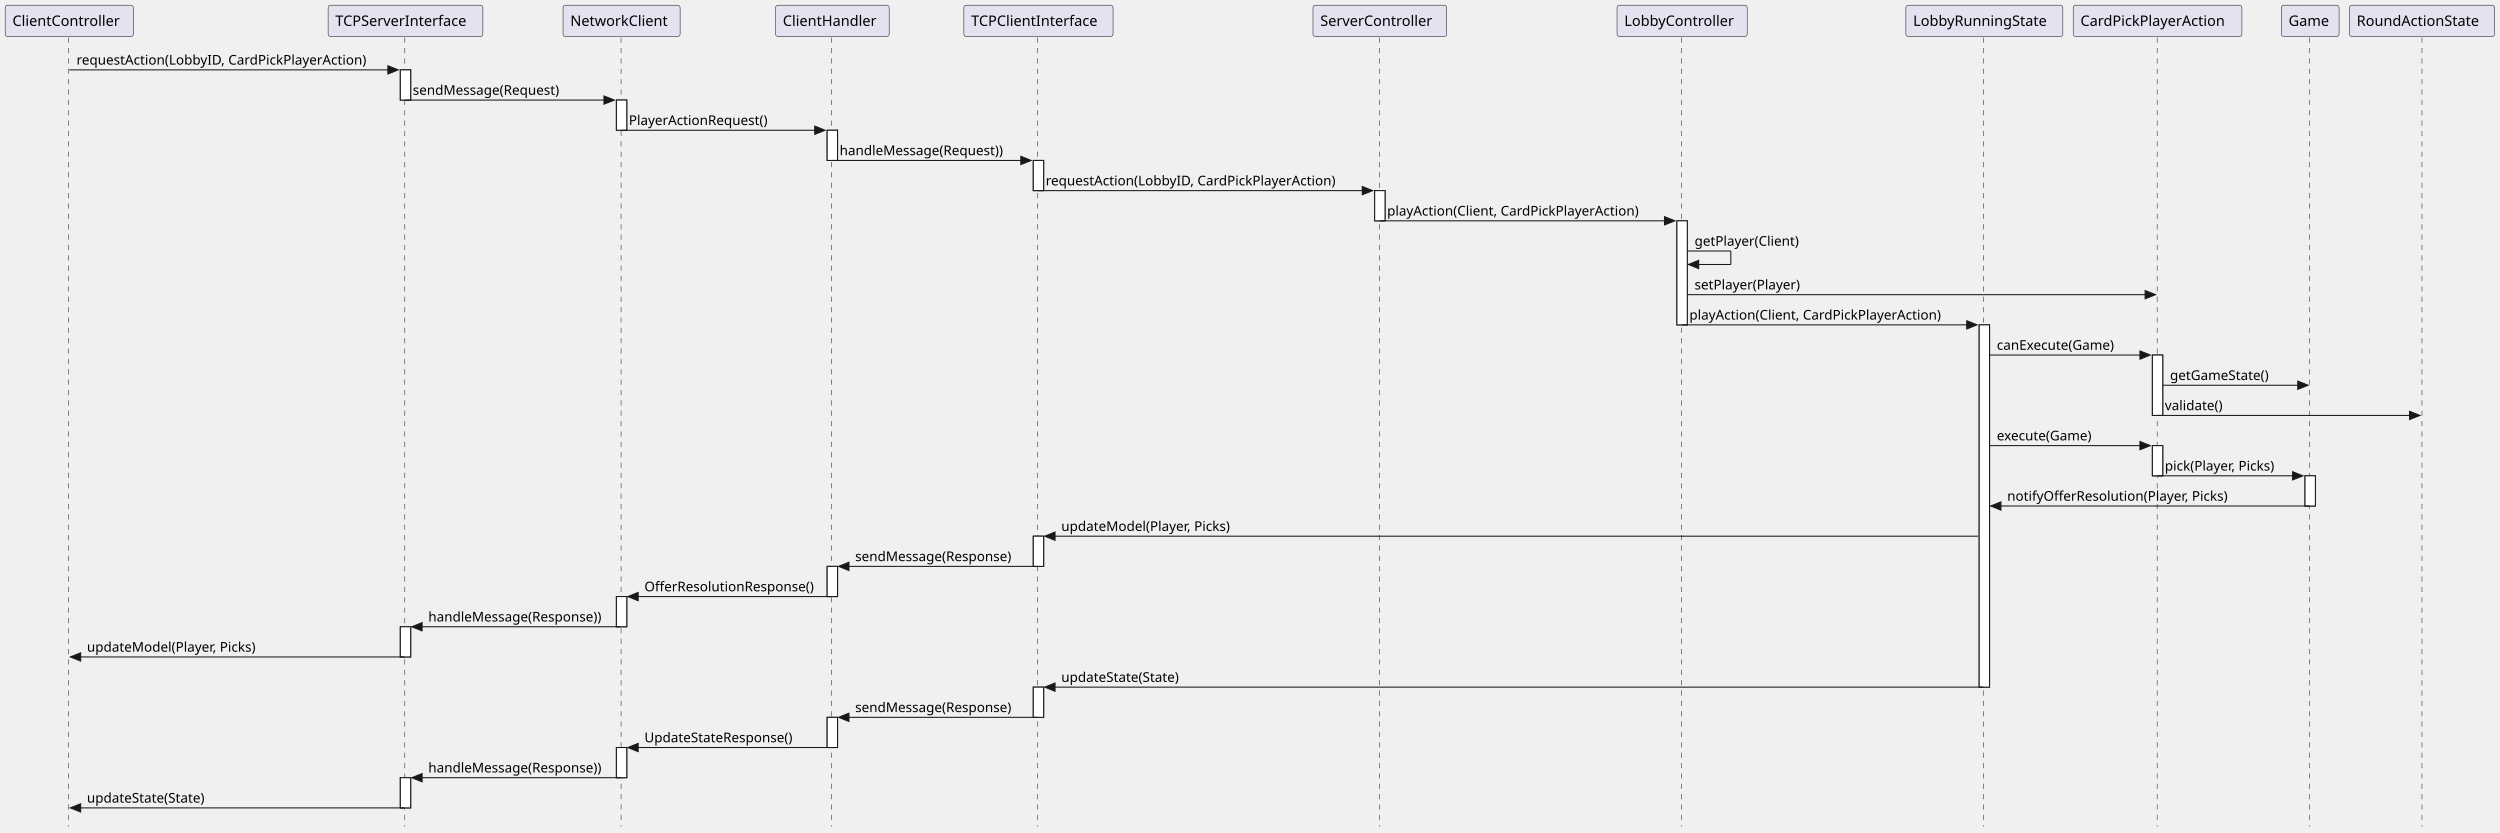
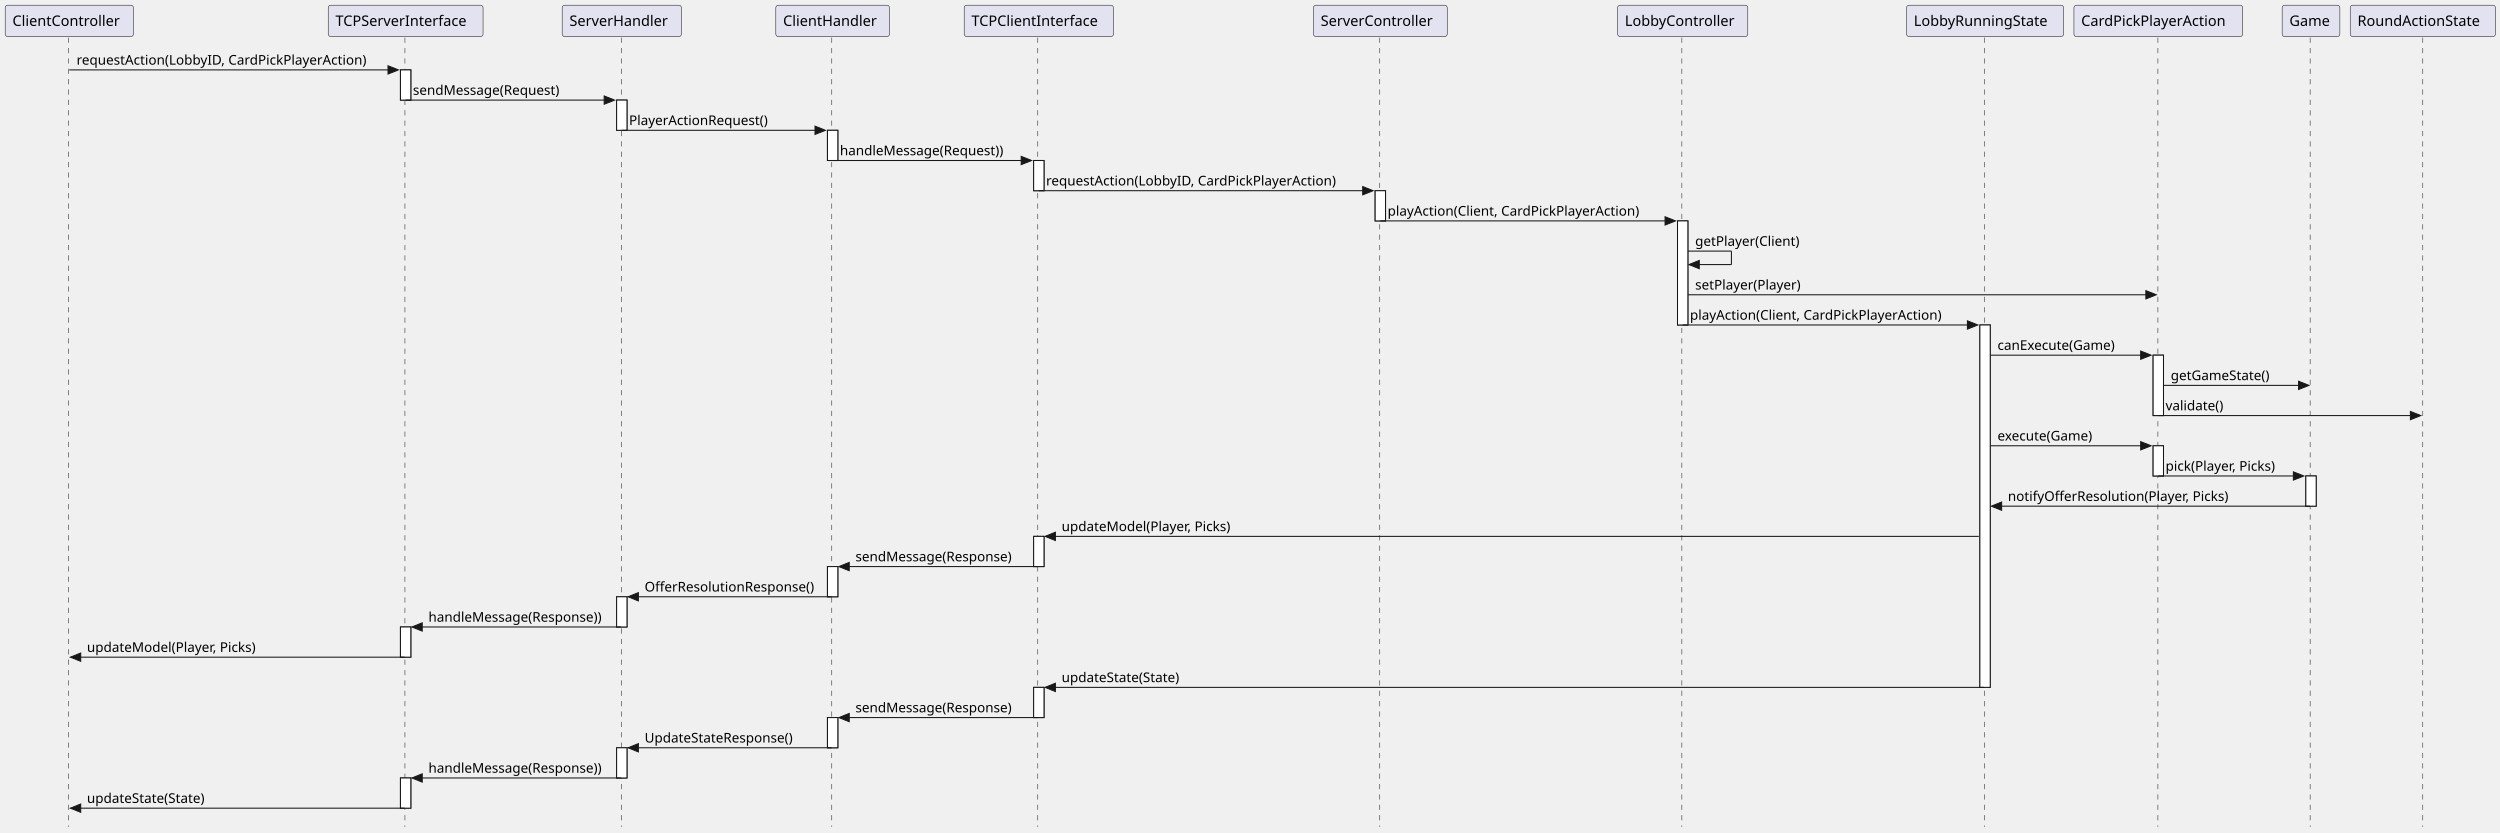
- <svg xmlns="http://www.w3.org/2000/svg" contentStyleType="text/css" data-diagram-type="SEQUENCE" height="643.2px" preserveAspectRatio="none" style="width:1930px;height:643px;background:#FFFFFF;" version="1.1" viewBox="0 0 1930 643" width="1930.4px" zoomAndPan="magnify">
+ <svg xmlns="http://www.w3.org/2000/svg" contentStyleType="text/css" data-diagram-type="SEQUENCE" height="482.4px" preserveAspectRatio="none" style="width:1447px;height:482px;background:#FFFFFF;" version="1.1" viewBox="0 0 1447 482" width="1447.8px" zoomAndPan="magnify">
  <defs />
  <g>
    <g>
-       <rect fill="#FFFFFF" height="23.306" style="stroke:#181818;stroke-width:0.8;" width="8" x="309.044" y="53.944" />
-     </g>
-     <g>
-       <rect fill="#FFFFFF" height="23.306" style="stroke:#181818;stroke-width:0.8;" width="8" x="309.044" y="483.856" />
-     </g>
-     <g>
-       <rect fill="#FFFFFF" height="23.306" style="stroke:#181818;stroke-width:0.8;" width="8" x="309.044" y="600.388" />
-     </g>
-     <g>
-       <rect fill="#FFFFFF" height="23.306" style="stroke:#181818;stroke-width:0.8;" width="8" x="475.859" y="77.25" />
-     </g>
-     <g>
-       <rect fill="#FFFFFF" height="23.306" style="stroke:#181818;stroke-width:0.8;" width="8" x="475.859" y="460.55" />
-     </g>
-     <g>
-       <rect fill="#FFFFFF" height="23.306" style="stroke:#181818;stroke-width:0.8;" width="8" x="475.859" y="577.081" />
-     </g>
-     <g>
-       <rect fill="#FFFFFF" height="23.306" style="stroke:#181818;stroke-width:0.8;" width="8" x="638.58" y="100.556" />
-     </g>
-     <g>
-       <rect fill="#FFFFFF" height="23.306" style="stroke:#181818;stroke-width:0.8;" width="8" x="638.58" y="437.244" />
-     </g>
-     <g>
-       <rect fill="#FFFFFF" height="23.306" style="stroke:#181818;stroke-width:0.8;" width="8" x="638.58" y="553.775" />
-     </g>
-     <g>
-       <rect fill="#FFFFFF" height="23.306" style="stroke:#181818;stroke-width:0.8;" width="8" x="797.691" y="123.862" />
-     </g>
-     <g>
-       <rect fill="#FFFFFF" height="23.306" style="stroke:#181818;stroke-width:0.8;" width="8" x="797.691" y="413.938" />
-     </g>
-     <g>
-       <rect fill="#FFFFFF" height="23.306" style="stroke:#181818;stroke-width:0.8;" width="8" x="797.691" y="530.469" />
-     </g>
-     <g>
-       <rect fill="#FFFFFF" height="23.306" style="stroke:#181818;stroke-width:0.8;" width="8" x="1061.254" y="147.169" />
-     </g>
-     <g>
-       <rect fill="#FFFFFF" height="80.319" style="stroke:#181818;stroke-width:0.8;" width="8" x="1294.592" y="170.475" />
-     </g>
-     <g>
-       <rect fill="#FFFFFF" height="279.675" style="stroke:#181818;stroke-width:0.8;" width="8" x="1527.93" y="250.794" />
-     </g>
-     <g>
-       <rect fill="#FFFFFF" height="46.612" style="stroke:#181818;stroke-width:0.8;" width="8" x="1661.637" y="274.1" />
-     </g>
-     <g>
-       <rect fill="#FFFFFF" height="23.306" style="stroke:#181818;stroke-width:0.8;" width="8" x="1661.637" y="344.019" />
-     </g>
-     <g>
-       <rect fill="#FFFFFF" height="23.306" style="stroke:#181818;stroke-width:0.8;" width="8" x="1779.478" y="367.325" />
+       <rect fill="#FFFFFF" height="17.48" style="stroke:#181818;stroke-width:0.6;" width="6" x="231.783" y="40.458" />
+     </g>
+     <g>
+       <rect fill="#FFFFFF" height="17.48" style="stroke:#181818;stroke-width:0.6;" width="6" x="231.783" y="362.892" />
+     </g>
+     <g>
+       <rect fill="#FFFFFF" height="17.48" style="stroke:#181818;stroke-width:0.6;" width="6" x="231.783" y="450.291" />
+     </g>
+     <g>
+       <rect fill="#FFFFFF" height="17.48" style="stroke:#181818;stroke-width:0.6;" width="6" x="356.894" y="57.938" />
+     </g>
+     <g>
+       <rect fill="#FFFFFF" height="17.48" style="stroke:#181818;stroke-width:0.6;" width="6" x="356.894" y="345.413" />
+     </g>
+     <g>
+       <rect fill="#FFFFFF" height="17.48" style="stroke:#181818;stroke-width:0.6;" width="6" x="356.894" y="432.811" />
+     </g>
+     <g>
+       <rect fill="#FFFFFF" height="17.48" style="stroke:#181818;stroke-width:0.6;" width="6" x="478.935" y="75.417" />
+     </g>
+     <g>
+       <rect fill="#FFFFFF" height="17.48" style="stroke:#181818;stroke-width:0.6;" width="6" x="478.935" y="327.933" />
+     </g>
+     <g>
+       <rect fill="#FFFFFF" height="17.48" style="stroke:#181818;stroke-width:0.6;" width="6" x="478.935" y="415.331" />
+     </g>
+     <g>
+       <rect fill="#FFFFFF" height="17.48" style="stroke:#181818;stroke-width:0.6;" width="6" x="598.268" y="92.897" />
+     </g>
+     <g>
+       <rect fill="#FFFFFF" height="17.48" style="stroke:#181818;stroke-width:0.6;" width="6" x="598.268" y="310.453" />
+     </g>
+     <g>
+       <rect fill="#FFFFFF" height="17.48" style="stroke:#181818;stroke-width:0.6;" width="6" x="598.268" y="397.852" />
+     </g>
+     <g>
+       <rect fill="#FFFFFF" height="17.48" style="stroke:#181818;stroke-width:0.6;" width="6" x="795.94" y="110.377" />
+     </g>
+     <g>
+       <rect fill="#FFFFFF" height="60.239" style="stroke:#181818;stroke-width:0.6;" width="6" x="970.944" y="127.856" />
+     </g>
+     <g>
+       <rect fill="#FFFFFF" height="209.756" style="stroke:#181818;stroke-width:0.6;" width="6" x="1145.947" y="188.095" />
+     </g>
+     <g>
+       <rect fill="#FFFFFF" height="34.959" style="stroke:#181818;stroke-width:0.6;" width="6" x="1246.228" y="205.575" />
+     </g>
+     <g>
+       <rect fill="#FFFFFF" height="17.48" style="stroke:#181818;stroke-width:0.6;" width="6" x="1246.228" y="258.014" />
+     </g>
+     <g>
+       <rect fill="#FFFFFF" height="17.48" style="stroke:#181818;stroke-width:0.6;" width="6" x="1334.609" y="275.494" />
    </g>
    <g class="participant-lifeline" data-entity-uid="part1" data-qualified-name="ClientController" id="part1-lifeline">
      <g>
-         <rect fill="#000000" fill-opacity="0" height="609.056" width="6.4" x="50.281" y="29.038" />
-         <line style="stroke:#181818;stroke-width:0.4;stroke-dasharray:4,4;" x1="52.8" x2="52.8" y1="29.038" y2="638.094" />
+         <rect fill="#000000" fill-opacity="0" height="456.792" width="4.8" x="37.711" y="21.778" />
+         <line style="stroke:#181818;stroke-width:0.3;stroke-dasharray:3,3;" x1="39.6" x2="39.6" y1="21.778" y2="478.57" />
      </g>
    </g>
    <g class="participant-lifeline" data-entity-uid="part2" data-qualified-name="TCPServerInterface" id="part2-lifeline">
      <g>
-         <rect fill="#000000" fill-opacity="0" height="609.056" width="6.4" x="309.844" y="29.038" />
-         <line style="stroke:#181818;stroke-width:0.4;stroke-dasharray:4,4;" x1="312.501" x2="312.501" y1="29.038" y2="638.094" />
-       </g>
-     </g>
-     <g class="participant-lifeline" data-entity-uid="part3" data-qualified-name="NetworkClient" id="part3-lifeline">
-       <g>
-         <rect fill="#000000" fill-opacity="0" height="609.056" width="6.4" x="476.659" y="29.038" />
-         <line style="stroke:#181818;stroke-width:0.4;stroke-dasharray:4,4;" x1="479.465" x2="479.465" y1="29.038" y2="638.094" />
+         <rect fill="#000000" fill-opacity="0" height="456.792" width="4.8" x="232.383" y="21.778" />
+         <line style="stroke:#181818;stroke-width:0.3;stroke-dasharray:3,3;" x1="234.376" x2="234.376" y1="21.778" y2="478.57" />
+       </g>
+     </g>
+     <g class="participant-lifeline" data-entity-uid="part3" data-qualified-name="ServerHandler" id="part3-lifeline">
+       <g>
+         <rect fill="#000000" fill-opacity="0" height="456.792" width="4.8" x="357.494" y="21.778" />
+         <line style="stroke:#181818;stroke-width:0.3;stroke-dasharray:3,3;" x1="359.583" x2="359.583" y1="21.778" y2="478.57" />
      </g>
    </g>
    <g class="participant-lifeline" data-entity-uid="part4" data-qualified-name="ClientHandler" id="part4-lifeline">
      <g>
-         <rect fill="#000000" fill-opacity="0" height="609.056" width="6.4" x="639.38" y="29.038" />
-         <line style="stroke:#181818;stroke-width:0.4;stroke-dasharray:4,4;" x1="641.918" x2="641.918" y1="29.038" y2="638.094" />
+         <rect fill="#000000" fill-opacity="0" height="456.792" width="4.8" x="479.535" y="21.778" />
+         <line style="stroke:#181818;stroke-width:0.3;stroke-dasharray:3,3;" x1="481.438" x2="481.438" y1="21.778" y2="478.57" />
      </g>
    </g>
    <g class="participant-lifeline" data-entity-uid="part5" data-qualified-name="TCPClientInterface" id="part5-lifeline">
      <g>
-         <rect fill="#000000" fill-opacity="0" height="609.056" width="6.4" x="798.491" y="29.038" />
-         <line style="stroke:#181818;stroke-width:0.4;stroke-dasharray:4,4;" x1="800.9" x2="800.9" y1="29.038" y2="638.094" />
+         <rect fill="#000000" fill-opacity="0" height="456.792" width="4.8" x="598.868" y="21.778" />
+         <line style="stroke:#181818;stroke-width:0.3;stroke-dasharray:3,3;" x1="600.675" x2="600.675" y1="21.778" y2="478.57" />
      </g>
    </g>
    <g class="participant-lifeline" data-entity-uid="part6" data-qualified-name="ServerController" id="part6-lifeline">
      <g>
-         <rect fill="#000000" fill-opacity="0" height="609.056" width="6.4" x="1062.054" y="29.038" />
-         <line style="stroke:#181818;stroke-width:0.4;stroke-dasharray:4,4;" x1="1064.821" x2="1064.821" y1="29.038" y2="638.094" />
+         <rect fill="#000000" fill-opacity="0" height="456.792" width="4.8" x="796.54" y="21.778" />
+         <line style="stroke:#181818;stroke-width:0.3;stroke-dasharray:3,3;" x1="798.615" x2="798.615" y1="21.778" y2="478.57" />
      </g>
    </g>
    <g class="participant-lifeline" data-entity-uid="part7" data-qualified-name="LobbyController" id="part7-lifeline">
      <g>
-         <rect fill="#000000" fill-opacity="0" height="609.056" width="6.4" x="1295.392" y="29.038" />
-         <line style="stroke:#181818;stroke-width:0.4;stroke-dasharray:4,4;" x1="1297.953" x2="1297.953" y1="29.038" y2="638.094" />
+         <rect fill="#000000" fill-opacity="0" height="456.792" width="4.8" x="971.544" y="21.778" />
+         <line style="stroke:#181818;stroke-width:0.3;stroke-dasharray:3,3;" x1="973.465" x2="973.465" y1="21.778" y2="478.57" />
      </g>
    </g>
    <g class="participant-lifeline" data-entity-uid="part8" data-qualified-name="LobbyRunningState" id="part8-lifeline">
      <g>
-         <rect fill="#000000" fill-opacity="0" height="609.056" width="6.4" x="1528.73" y="29.038" />
-         <line style="stroke:#181818;stroke-width:0.4;stroke-dasharray:4,4;" x1="1531.339" x2="1531.339" y1="29.038" y2="638.094" />
+         <rect fill="#000000" fill-opacity="0" height="456.792" width="4.8" x="1146.547" y="21.778" />
+         <line style="stroke:#181818;stroke-width:0.3;stroke-dasharray:3,3;" x1="1148.504" x2="1148.504" y1="21.778" y2="478.57" />
      </g>
    </g>
    <g class="participant-lifeline" data-entity-uid="part9" data-qualified-name="CardPickPlayerAction" id="part9-lifeline">
      <g>
-         <rect fill="#000000" fill-opacity="0" height="609.056" width="6.4" x="1662.437" y="29.038" />
-         <line style="stroke:#181818;stroke-width:0.4;stroke-dasharray:4,4;" x1="1665.321" x2="1665.321" y1="29.038" y2="638.094" />
+         <rect fill="#000000" fill-opacity="0" height="456.792" width="4.8" x="1246.828" y="21.778" />
+         <line style="stroke:#181818;stroke-width:0.3;stroke-dasharray:3,3;" x1="1248.991" x2="1248.991" y1="21.778" y2="478.57" />
      </g>
    </g>
    <g class="participant-lifeline" data-entity-uid="part10" data-qualified-name="Game" id="part10-lifeline">
      <g>
-         <rect fill="#000000" fill-opacity="0" height="609.056" width="6.4" x="1780.278" y="29.038" />
-         <line style="stroke:#181818;stroke-width:0.4;stroke-dasharray:4,4;" x1="1782.807" x2="1782.807" y1="29.038" y2="638.094" />
+         <rect fill="#000000" fill-opacity="0" height="456.792" width="4.8" x="1335.209" y="21.778" />
+         <line style="stroke:#181818;stroke-width:0.3;stroke-dasharray:3,3;" x1="1337.105" x2="1337.105" y1="21.778" y2="478.57" />
      </g>
    </g>
    <g class="participant-lifeline" data-entity-uid="part11" data-qualified-name="RoundActionState" id="part11-lifeline">
      <g>
-         <rect fill="#000000" fill-opacity="0" height="609.056" width="6.4" x="1866.58" y="29.038" />
-         <line style="stroke:#181818;stroke-width:0.4;stroke-dasharray:4,4;" x1="1869.75" x2="1869.75" y1="29.038" y2="638.094" />
+         <rect fill="#000000" fill-opacity="0" height="456.792" width="4.8" x="1399.935" y="21.778" />
+         <line style="stroke:#181818;stroke-width:0.3;stroke-dasharray:3,3;" x1="1402.312" x2="1402.312" y1="21.778" y2="478.57" />
      </g>
    </g>
    <g class="participant participant-head" data-entity-uid="part1" data-qualified-name="ClientController" id="part1-head">
-       <rect fill="#E2E2F0" height="24.238" rx="2" ry="2" style="stroke:#181818;stroke-width:0.4;" width="98.963" x="4" y="4" />
-       <text fill="#000000" font-family="sans-serif" font-size="11.2" lengthAdjust="spacing" textLength="87.763" x="9.6" y="19.996">ClientController</text>
+       <rect fill="#E2E2F0" height="18.178" rx="1.5" ry="1.5" style="stroke:#181818;stroke-width:0.3;" width="74.222" x="3" y="3" />
+       <text fill="#000000" font-family="sans-serif" font-size="8.4" lengthAdjust="spacing" textLength="65.822" x="7.2" y="14.997">ClientController</text>
    </g>
    <g class="participant participant-head" data-entity-uid="part2" data-qualified-name="TCPServerInterface" id="part2-head">
-       <rect fill="#E2E2F0" height="24.238" rx="2" ry="2" style="stroke:#181818;stroke-width:0.4;" width="119.487" x="253.301" y="4" />
-       <text fill="#000000" font-family="sans-serif" font-size="11.2" lengthAdjust="spacing" textLength="108.287" x="258.901" y="19.996">TCPServerInterface</text>
-     </g>
-     <g class="participant participant-head" data-entity-uid="part3" data-qualified-name="NetworkClient" id="part3-head">
-       <rect fill="#E2E2F0" height="24.238" rx="2" ry="2" style="stroke:#181818;stroke-width:0.4;" width="90.388" x="434.665" y="4" />
-       <text fill="#000000" font-family="sans-serif" font-size="11.2" lengthAdjust="spacing" textLength="79.188" x="440.265" y="19.996">NetworkClient</text>
+       <rect fill="#E2E2F0" height="18.178" rx="1.5" ry="1.5" style="stroke:#181818;stroke-width:0.3;" width="89.615" x="189.976" y="3" />
+       <text fill="#000000" font-family="sans-serif" font-size="8.4" lengthAdjust="spacing" textLength="81.215" x="194.176" y="14.997">TCPServerInterface</text>
+     </g>
+     <g class="participant participant-head" data-entity-uid="part3" data-qualified-name="ServerHandler" id="part3-head">
+       <rect fill="#E2E2F0" height="18.178" rx="1.5" ry="1.5" style="stroke:#181818;stroke-width:0.3;" width="69.021" x="325.383" y="3" />
+       <text fill="#000000" font-family="sans-serif" font-size="8.4" lengthAdjust="spacing" textLength="60.621" x="329.583" y="14.997">ServerHandler</text>
    </g>
    <g class="participant participant-head" data-entity-uid="part4" data-qualified-name="ClientHandler" id="part4-head">
-       <rect fill="#E2E2F0" height="24.238" rx="2" ry="2" style="stroke:#181818;stroke-width:0.4;" width="87.724" x="598.718" y="4" />
-       <text fill="#000000" font-family="sans-serif" font-size="11.2" lengthAdjust="spacing" textLength="76.524" x="604.318" y="19.996">ClientHandler</text>
+       <rect fill="#E2E2F0" height="18.178" rx="1.5" ry="1.5" style="stroke:#181818;stroke-width:0.3;" width="65.793" x="449.038" y="3" />
+       <text fill="#000000" font-family="sans-serif" font-size="8.4" lengthAdjust="spacing" textLength="57.393" x="453.238" y="14.997">ClientHandler</text>
    </g>
    <g class="participant participant-head" data-entity-uid="part5" data-qualified-name="TCPClientInterface" id="part5-head">
-       <rect fill="#E2E2F0" height="24.238" rx="2" ry="2" style="stroke:#181818;stroke-width:0.4;" width="115.183" x="744.1" y="4" />
-       <text fill="#000000" font-family="sans-serif" font-size="11.2" lengthAdjust="spacing" textLength="103.983" x="749.7" y="19.996">TCPClientInterface</text>
+       <rect fill="#E2E2F0" height="18.178" rx="1.5" ry="1.5" style="stroke:#181818;stroke-width:0.3;" width="86.387" x="558.075" y="3" />
+       <text fill="#000000" font-family="sans-serif" font-size="8.4" lengthAdjust="spacing" textLength="77.987" x="562.275" y="14.997">TCPClientInterface</text>
    </g>
    <g class="participant participant-head" data-entity-uid="part6" data-qualified-name="ServerController" id="part6-head">
-       <rect fill="#E2E2F0" height="24.238" rx="2" ry="2" style="stroke:#181818;stroke-width:0.4;" width="103.266" x="1013.621" y="4" />
-       <text fill="#000000" font-family="sans-serif" font-size="11.2" lengthAdjust="spacing" textLength="92.066" x="1019.221" y="19.996">ServerController</text>
+       <rect fill="#E2E2F0" height="18.178" rx="1.5" ry="1.5" style="stroke:#181818;stroke-width:0.3;" width="77.45" x="760.216" y="3" />
+       <text fill="#000000" font-family="sans-serif" font-size="8.4" lengthAdjust="spacing" textLength="69.05" x="764.415" y="14.997">ServerController</text>
    </g>
    <g class="participant participant-head" data-entity-uid="part7" data-qualified-name="LobbyController" id="part7-head">
-       <rect fill="#E2E2F0" height="24.238" rx="2" ry="2" style="stroke:#181818;stroke-width:0.4;" width="100.477" x="1248.353" y="4" />
-       <text fill="#000000" font-family="sans-serif" font-size="11.2" lengthAdjust="spacing" textLength="89.277" x="1253.953" y="19.996">LobbyController</text>
+       <rect fill="#E2E2F0" height="18.178" rx="1.5" ry="1.5" style="stroke:#181818;stroke-width:0.3;" width="75.358" x="936.265" y="3" />
+       <text fill="#000000" font-family="sans-serif" font-size="8.4" lengthAdjust="spacing" textLength="66.958" x="940.465" y="14.997">LobbyController</text>
    </g>
    <g class="participant participant-head" data-entity-uid="part8" data-qualified-name="LobbyRunningState" id="part8-head">
-       <rect fill="#E2E2F0" height="24.238" rx="2" ry="2" style="stroke:#181818;stroke-width:0.4;" width="121.182" x="1471.339" y="4" />
-       <text fill="#000000" font-family="sans-serif" font-size="11.2" lengthAdjust="spacing" textLength="109.982" x="1476.939" y="19.996">LobbyRunningState</text>
+       <rect fill="#E2E2F0" height="18.178" rx="1.5" ry="1.5" style="stroke:#181818;stroke-width:0.3;" width="90.886" x="1103.504" y="3" />
+       <text fill="#000000" font-family="sans-serif" font-size="8.4" lengthAdjust="spacing" textLength="82.487" x="1107.704" y="14.997">LobbyRunningState</text>
    </g>
    <g class="participant participant-head" data-entity-uid="part9" data-qualified-name="CardPickPlayerAction" id="part9-head">
-       <rect fill="#E2E2F0" height="24.238" rx="2" ry="2" style="stroke:#181818;stroke-width:0.4;" width="130.233" x="1600.521" y="4" />
-       <text fill="#000000" font-family="sans-serif" font-size="11.2" lengthAdjust="spacing" textLength="119.033" x="1606.121" y="19.996">CardPickPlayerAction</text>
+       <rect fill="#E2E2F0" height="18.178" rx="1.5" ry="1.5" style="stroke:#181818;stroke-width:0.3;" width="97.675" x="1200.39" y="3" />
+       <text fill="#000000" font-family="sans-serif" font-size="8.4" lengthAdjust="spacing" textLength="89.275" x="1204.591" y="14.997">CardPickPlayerAction</text>
    </g>
    <g class="participant participant-head" data-entity-uid="part10" data-qualified-name="Game" id="part10-head">
-       <rect fill="#E2E2F0" height="24.238" rx="2" ry="2" style="stroke:#181818;stroke-width:0.4;" width="44.543" x="1761.207" y="4" />
-       <text fill="#000000" font-family="sans-serif" font-size="11.2" lengthAdjust="spacing" textLength="33.343" x="1766.807" y="19.996">Game</text>
+       <rect fill="#E2E2F0" height="18.178" rx="1.5" ry="1.5" style="stroke:#181818;stroke-width:0.3;" width="33.407" x="1320.905" y="3" />
+       <text fill="#000000" font-family="sans-serif" font-size="8.4" lengthAdjust="spacing" textLength="25.007" x="1325.105" y="14.997">Game</text>
    </g>
    <g class="participant participant-head" data-entity-uid="part11" data-qualified-name="RoundActionState" id="part11-head">
-       <rect fill="#E2E2F0" height="24.238" rx="2" ry="2" style="stroke:#181818;stroke-width:0.4;" width="112.06" x="1813.75" y="4" />
-       <text fill="#000000" font-family="sans-serif" font-size="11.2" lengthAdjust="spacing" textLength="100.86" x="1819.35" y="19.996">RoundActionState</text>
-     </g>
-     <g>
-       <rect fill="#FFFFFF" height="23.306" style="stroke:#181818;stroke-width:0.8;" width="8" x="309.044" y="53.944" />
-     </g>
-     <g>
-       <rect fill="#FFFFFF" height="23.306" style="stroke:#181818;stroke-width:0.8;" width="8" x="309.044" y="483.856" />
-     </g>
-     <g>
-       <rect fill="#FFFFFF" height="23.306" style="stroke:#181818;stroke-width:0.8;" width="8" x="309.044" y="600.388" />
-     </g>
-     <g>
-       <rect fill="#FFFFFF" height="23.306" style="stroke:#181818;stroke-width:0.8;" width="8" x="475.859" y="77.25" />
-     </g>
-     <g>
-       <rect fill="#FFFFFF" height="23.306" style="stroke:#181818;stroke-width:0.8;" width="8" x="475.859" y="460.55" />
-     </g>
-     <g>
-       <rect fill="#FFFFFF" height="23.306" style="stroke:#181818;stroke-width:0.8;" width="8" x="475.859" y="577.081" />
-     </g>
-     <g>
-       <rect fill="#FFFFFF" height="23.306" style="stroke:#181818;stroke-width:0.8;" width="8" x="638.58" y="100.556" />
-     </g>
-     <g>
-       <rect fill="#FFFFFF" height="23.306" style="stroke:#181818;stroke-width:0.8;" width="8" x="638.58" y="437.244" />
-     </g>
-     <g>
-       <rect fill="#FFFFFF" height="23.306" style="stroke:#181818;stroke-width:0.8;" width="8" x="638.58" y="553.775" />
-     </g>
-     <g>
-       <rect fill="#FFFFFF" height="23.306" style="stroke:#181818;stroke-width:0.8;" width="8" x="797.691" y="123.862" />
-     </g>
-     <g>
-       <rect fill="#FFFFFF" height="23.306" style="stroke:#181818;stroke-width:0.8;" width="8" x="797.691" y="413.938" />
-     </g>
-     <g>
-       <rect fill="#FFFFFF" height="23.306" style="stroke:#181818;stroke-width:0.8;" width="8" x="797.691" y="530.469" />
-     </g>
-     <g>
-       <rect fill="#FFFFFF" height="23.306" style="stroke:#181818;stroke-width:0.8;" width="8" x="1061.254" y="147.169" />
-     </g>
-     <g>
-       <rect fill="#FFFFFF" height="80.319" style="stroke:#181818;stroke-width:0.8;" width="8" x="1294.592" y="170.475" />
-     </g>
-     <g>
-       <rect fill="#FFFFFF" height="279.675" style="stroke:#181818;stroke-width:0.8;" width="8" x="1527.93" y="250.794" />
-     </g>
-     <g>
-       <rect fill="#FFFFFF" height="46.612" style="stroke:#181818;stroke-width:0.8;" width="8" x="1661.637" y="274.1" />
-     </g>
-     <g>
-       <rect fill="#FFFFFF" height="23.306" style="stroke:#181818;stroke-width:0.8;" width="8" x="1661.637" y="344.019" />
-     </g>
-     <g>
-       <rect fill="#FFFFFF" height="23.306" style="stroke:#181818;stroke-width:0.8;" width="8" x="1779.478" y="367.325" />
+       <rect fill="#E2E2F0" height="18.178" rx="1.5" ry="1.5" style="stroke:#181818;stroke-width:0.3;" width="84.045" x="1360.312" y="3" />
+       <text fill="#000000" font-family="sans-serif" font-size="8.4" lengthAdjust="spacing" textLength="75.645" x="1364.512" y="14.997">RoundActionState</text>
+     </g>
+     <g>
+       <rect fill="#FFFFFF" height="17.48" style="stroke:#181818;stroke-width:0.6;" width="6" x="231.783" y="40.458" />
+     </g>
+     <g>
+       <rect fill="#FFFFFF" height="17.48" style="stroke:#181818;stroke-width:0.6;" width="6" x="231.783" y="362.892" />
+     </g>
+     <g>
+       <rect fill="#FFFFFF" height="17.48" style="stroke:#181818;stroke-width:0.6;" width="6" x="231.783" y="450.291" />
+     </g>
+     <g>
+       <rect fill="#FFFFFF" height="17.48" style="stroke:#181818;stroke-width:0.6;" width="6" x="356.894" y="57.938" />
+     </g>
+     <g>
+       <rect fill="#FFFFFF" height="17.48" style="stroke:#181818;stroke-width:0.6;" width="6" x="356.894" y="345.413" />
+     </g>
+     <g>
+       <rect fill="#FFFFFF" height="17.48" style="stroke:#181818;stroke-width:0.6;" width="6" x="356.894" y="432.811" />
+     </g>
+     <g>
+       <rect fill="#FFFFFF" height="17.48" style="stroke:#181818;stroke-width:0.6;" width="6" x="478.935" y="75.417" />
+     </g>
+     <g>
+       <rect fill="#FFFFFF" height="17.48" style="stroke:#181818;stroke-width:0.6;" width="6" x="478.935" y="327.933" />
+     </g>
+     <g>
+       <rect fill="#FFFFFF" height="17.48" style="stroke:#181818;stroke-width:0.6;" width="6" x="478.935" y="415.331" />
+     </g>
+     <g>
+       <rect fill="#FFFFFF" height="17.48" style="stroke:#181818;stroke-width:0.6;" width="6" x="598.268" y="92.897" />
+     </g>
+     <g>
+       <rect fill="#FFFFFF" height="17.48" style="stroke:#181818;stroke-width:0.6;" width="6" x="598.268" y="310.453" />
+     </g>
+     <g>
+       <rect fill="#FFFFFF" height="17.48" style="stroke:#181818;stroke-width:0.6;" width="6" x="598.268" y="397.852" />
+     </g>
+     <g>
+       <rect fill="#FFFFFF" height="17.48" style="stroke:#181818;stroke-width:0.6;" width="6" x="795.94" y="110.377" />
+     </g>
+     <g>
+       <rect fill="#FFFFFF" height="60.239" style="stroke:#181818;stroke-width:0.6;" width="6" x="970.944" y="127.856" />
+     </g>
+     <g>
+       <rect fill="#FFFFFF" height="209.756" style="stroke:#181818;stroke-width:0.6;" width="6" x="1145.947" y="188.095" />
+     </g>
+     <g>
+       <rect fill="#FFFFFF" height="34.959" style="stroke:#181818;stroke-width:0.6;" width="6" x="1246.228" y="205.575" />
+     </g>
+     <g>
+       <rect fill="#FFFFFF" height="17.48" style="stroke:#181818;stroke-width:0.6;" width="6" x="1246.228" y="258.014" />
+     </g>
+     <g>
+       <rect fill="#FFFFFF" height="17.48" style="stroke:#181818;stroke-width:0.6;" width="6" x="1334.609" y="275.494" />
    </g>
    <g class="message" data-entity-1="part1" data-entity-2="part2" id="msg1">
-       <polygon fill="#181818" points="299.444,50.744,307.444,53.944,299.444,57.144" style="stroke:#181818;stroke-width:0.8;" />
-       <line style="stroke:#181818;stroke-width:0.8;" x1="53.481" x2="304.244" y1="53.944" y2="53.944" />
-       <text fill="#000000" font-family="sans-serif" font-size="10.4" lengthAdjust="spacing" textLength="240.363" x="59.081" y="49.891">requestAction(LobbyID, CardPickPlayerAction)</text>
+       <polygon fill="#181818" points="224.583,38.058,230.583,40.458,224.583,42.858" style="stroke:#181818;stroke-width:0.6;" />
+       <line style="stroke:#181818;stroke-width:0.6;" x1="40.111" x2="228.183" y1="40.458" y2="40.458" />
+       <text fill="#000000" font-family="sans-serif" font-size="7.8" lengthAdjust="spacing" textLength="180.272" x="44.311" y="37.418">requestAction(LobbyID, CardPickPlayerAction)</text>
    </g>
    <g class="message" data-entity-1="part2" data-entity-2="part3" id="msg2">
-       <polygon fill="#181818" points="466.259,74.05,474.259,77.25,466.259,80.45" style="stroke:#181818;stroke-width:0.8;" />
-       <line style="stroke:#181818;stroke-width:0.8;" x1="313.044" x2="471.059" y1="77.25" y2="77.25" />
-       <text fill="#000000" font-family="sans-serif" font-size="10.4" lengthAdjust="spacing" textLength="121.418" x="318.644" y="73.197">sendMessage(Request)</text>
+       <polygon fill="#181818" points="349.694,55.538,355.694,57.938,349.694,60.337" style="stroke:#181818;stroke-width:0.6;" />
+       <line style="stroke:#181818;stroke-width:0.6;" x1="234.783" x2="353.294" y1="57.938" y2="57.938" />
+       <text fill="#000000" font-family="sans-serif" font-size="7.8" lengthAdjust="spacing" textLength="91.064" x="238.983" y="54.898">sendMessage(Request)</text>
    </g>
    <g class="message" data-entity-1="part3" data-entity-2="part4" id="msg3">
-       <polygon fill="#181818" points="628.98,97.356,636.98,100.556,628.98,103.756" style="stroke:#181818;stroke-width:0.8;" />
-       <line style="stroke:#181818;stroke-width:0.8;" x1="479.859" x2="633.78" y1="100.556" y2="100.556" />
-       <text fill="#000000" font-family="sans-serif" font-size="10.4" lengthAdjust="spacing" textLength="115.944" x="485.459" y="96.504">PlayerActionRequest()</text>
+       <polygon fill="#181818" points="471.735,73.017,477.735,75.417,471.735,77.817" style="stroke:#181818;stroke-width:0.6;" />
+       <line style="stroke:#181818;stroke-width:0.6;" x1="359.894" x2="475.335" y1="75.417" y2="75.417" />
+       <text fill="#000000" font-family="sans-serif" font-size="7.8" lengthAdjust="spacing" textLength="86.958" x="364.094" y="72.378">PlayerActionRequest()</text>
    </g>
    <g class="message" data-entity-1="part4" data-entity-2="part5" id="msg4">
-       <polygon fill="#181818" points="788.091,120.662,796.091,123.862,788.091,127.062" style="stroke:#181818;stroke-width:0.8;" />
-       <line style="stroke:#181818;stroke-width:0.8;" x1="642.58" x2="792.891" y1="123.862" y2="123.862" />
-       <text fill="#000000" font-family="sans-serif" font-size="10.4" lengthAdjust="spacing" textLength="135.911" x="648.18" y="119.81">handleMessage(Request))</text>
+       <polygon fill="#181818" points="591.068,90.497,597.068,92.897,591.068,95.297" style="stroke:#181818;stroke-width:0.6;" />
+       <line style="stroke:#181818;stroke-width:0.6;" x1="481.935" x2="594.668" y1="92.897" y2="92.897" />
+       <text fill="#000000" font-family="sans-serif" font-size="7.8" lengthAdjust="spacing" textLength="101.933" x="486.135" y="89.857">handleMessage(Request))</text>
    </g>
    <g class="message" data-entity-1="part5" data-entity-2="part6" id="msg5">
-       <polygon fill="#181818" points="1051.654,143.969,1059.654,147.169,1051.654,150.369" style="stroke:#181818;stroke-width:0.8;" />
-       <line style="stroke:#181818;stroke-width:0.8;" x1="801.691" x2="1056.454" y1="147.169" y2="147.169" />
-       <text fill="#000000" font-family="sans-serif" font-size="10.4" lengthAdjust="spacing" textLength="240.363" x="807.291" y="143.116">requestAction(LobbyID, CardPickPlayerAction)</text>
+       <polygon fill="#181818" points="788.74,107.977,794.74,110.377,788.74,112.777" style="stroke:#181818;stroke-width:0.6;" />
+       <line style="stroke:#181818;stroke-width:0.6;" x1="601.268" x2="792.34" y1="110.377" y2="110.377" />
+       <text fill="#000000" font-family="sans-serif" font-size="7.8" lengthAdjust="spacing" textLength="180.272" x="605.468" y="107.337">requestAction(LobbyID, CardPickPlayerAction)</text>
    </g>
    <g class="message" data-entity-1="part6" data-entity-2="part7" id="msg6">
-       <polygon fill="#181818" points="1284.992,167.275,1292.992,170.475,1284.992,173.675" style="stroke:#181818;stroke-width:0.8;" />
-       <line style="stroke:#181818;stroke-width:0.8;" x1="1065.254" x2="1289.792" y1="170.475" y2="170.475" />
-       <text fill="#000000" font-family="sans-serif" font-size="10.4" lengthAdjust="spacing" textLength="210.138" x="1070.854" y="166.422">playAction(Client, CardPickPlayerAction)</text>
+       <polygon fill="#181818" points="963.744,125.456,969.744,127.856,963.744,130.256" style="stroke:#181818;stroke-width:0.6;" />
+       <line style="stroke:#181818;stroke-width:0.6;" x1="798.94" x2="967.344" y1="127.856" y2="127.856" />
+       <text fill="#000000" font-family="sans-serif" font-size="7.8" lengthAdjust="spacing" textLength="157.603" x="803.14" y="124.817">playAction(Client, CardPickPlayerAction)</text>
    </g>
    <g class="message" data-entity-1="part7" data-entity-2="part7" id="msg7">
-       <line style="stroke:#181818;stroke-width:0.8;" x1="1302.592" x2="1336.192" y1="193.781" y2="193.781" />
-       <line style="stroke:#181818;stroke-width:0.8;" x1="1336.192" x2="1336.192" y1="193.781" y2="204.181" />
-       <line style="stroke:#181818;stroke-width:0.8;" x1="1303.392" x2="1336.192" y1="204.181" y2="204.181" />
-       <polygon fill="#181818" points="1311.392,200.981,1303.392,204.181,1311.392,207.381" style="stroke:#181818;stroke-width:0.8;" />
-       <text fill="#000000" font-family="sans-serif" font-size="10.4" lengthAdjust="spacing" textLength="87.664" x="1308.192" y="189.728">getPlayer(Client)</text>
+       <line style="stroke:#181818;stroke-width:0.6;" x1="976.944" x2="1002.144" y1="145.336" y2="145.336" />
+       <line style="stroke:#181818;stroke-width:0.6;" x1="1002.144" x2="1002.144" y1="145.336" y2="153.136" />
+       <line style="stroke:#181818;stroke-width:0.6;" x1="977.544" x2="1002.144" y1="153.136" y2="153.136" />
+       <polygon fill="#181818" points="983.544,150.736,977.544,153.136,983.544,155.536" style="stroke:#181818;stroke-width:0.6;" />
+       <text fill="#000000" font-family="sans-serif" font-size="7.8" lengthAdjust="spacing" textLength="65.748" x="981.144" y="142.296">getPlayer(Client)</text>
    </g>
    <g class="message" data-entity-1="part7" data-entity-2="part9" id="msg8">
-       <polygon fill="#181818" points="1656.037,224.287,1664.037,227.488,1656.037,230.688" style="stroke:#181818;stroke-width:0.8;" />
-       <line style="stroke:#181818;stroke-width:0.8;" x1="1302.592" x2="1660.837" y1="227.488" y2="227.488" />
-       <text fill="#000000" font-family="sans-serif" font-size="10.4" lengthAdjust="spacing" textLength="88.735" x="1308.192" y="223.435">setPlayer(Player)</text>
+       <polygon fill="#181818" points="1242.028,168.216,1248.028,170.616,1242.028,173.016" style="stroke:#181818;stroke-width:0.6;" />
+       <line style="stroke:#181818;stroke-width:0.6;" x1="976.944" x2="1245.628" y1="170.616" y2="170.616" />
+       <text fill="#000000" font-family="sans-serif" font-size="7.8" lengthAdjust="spacing" textLength="66.551" x="981.144" y="167.576">setPlayer(Player)</text>
    </g>
    <g class="message" data-entity-1="part7" data-entity-2="part8" id="msg9">
-       <polygon fill="#181818" points="1518.33,247.594,1526.33,250.794,1518.33,253.994" style="stroke:#181818;stroke-width:0.8;" />
-       <line style="stroke:#181818;stroke-width:0.8;" x1="1298.592" x2="1523.13" y1="250.794" y2="250.794" />
-       <text fill="#000000" font-family="sans-serif" font-size="10.4" lengthAdjust="spacing" textLength="210.138" x="1304.192" y="246.741">playAction(Client, CardPickPlayerAction)</text>
+       <polygon fill="#181818" points="1138.747,185.695,1144.747,188.095,1138.747,190.495" style="stroke:#181818;stroke-width:0.6;" />
+       <line style="stroke:#181818;stroke-width:0.6;" x1="973.944" x2="1142.347" y1="188.095" y2="188.095" />
+       <text fill="#000000" font-family="sans-serif" font-size="7.8" lengthAdjust="spacing" textLength="157.603" x="978.144" y="185.056">playAction(Client, CardPickPlayerAction)</text>
    </g>
    <g class="message" data-entity-1="part8" data-entity-2="part9" id="msg10">
-       <polygon fill="#181818" points="1652.037,270.9,1660.037,274.1,1652.037,277.3" style="stroke:#181818;stroke-width:0.8;" />
-       <line style="stroke:#181818;stroke-width:0.8;" x1="1535.93" x2="1656.837" y1="274.1" y2="274.1" />
-       <text fill="#000000" font-family="sans-serif" font-size="10.4" lengthAdjust="spacing" textLength="99.668" x="1541.53" y="270.047">canExecute(Game)</text>
+       <polygon fill="#181818" points="1239.028,203.175,1245.028,205.575,1239.028,207.975" style="stroke:#181818;stroke-width:0.6;" />
+       <line style="stroke:#181818;stroke-width:0.6;" x1="1151.947" x2="1242.628" y1="205.575" y2="205.575" />
+       <text fill="#000000" font-family="sans-serif" font-size="7.8" lengthAdjust="spacing" textLength="74.751" x="1156.147" y="202.535">canExecute(Game)</text>
    </g>
    <g class="message" data-entity-1="part9" data-entity-2="part10" id="msg11">
-       <polygon fill="#181818" points="1773.878,294.206,1781.878,297.406,1773.878,300.606" style="stroke:#181818;stroke-width:0.8;" />
-       <line style="stroke:#181818;stroke-width:0.8;" x1="1669.637" x2="1778.678" y1="297.406" y2="297.406" />
-       <text fill="#000000" font-family="sans-serif" font-size="10.4" lengthAdjust="spacing" textLength="83.682" x="1675.237" y="293.353">getGameState()</text>
+       <polygon fill="#181818" points="1330.409,220.655,1336.409,223.055,1330.409,225.455" style="stroke:#181818;stroke-width:0.6;" />
+       <line style="stroke:#181818;stroke-width:0.6;" x1="1252.228" x2="1334.009" y1="223.055" y2="223.055" />
+       <text fill="#000000" font-family="sans-serif" font-size="7.8" lengthAdjust="spacing" textLength="62.762" x="1256.428" y="220.015">getGameState()</text>
    </g>
    <g class="message" data-entity-1="part9" data-entity-2="part11" id="msg12">
-       <polygon fill="#181818" points="1860.18,317.512,1868.18,320.712,1860.18,323.913" style="stroke:#181818;stroke-width:0.8;" />
-       <line style="stroke:#181818;stroke-width:0.8;" x1="1665.637" x2="1864.98" y1="320.712" y2="320.712" />
-       <text fill="#000000" font-family="sans-serif" font-size="10.4" lengthAdjust="spacing" textLength="49.872" x="1671.237" y="316.66">validate()</text>
+       <polygon fill="#181818" points="1395.135,238.134,1401.135,240.534,1395.135,242.934" style="stroke:#181818;stroke-width:0.6;" />
+       <line style="stroke:#181818;stroke-width:0.6;" x1="1249.228" x2="1398.735" y1="240.534" y2="240.534" />
+       <text fill="#000000" font-family="sans-serif" font-size="7.8" lengthAdjust="spacing" textLength="37.404" x="1253.428" y="237.495">validate()</text>
    </g>
    <g class="message" data-entity-1="part8" data-entity-2="part9" id="msg13">
-       <polygon fill="#181818" points="1652.037,340.819,1660.037,344.019,1652.037,347.219" style="stroke:#181818;stroke-width:0.8;" />
-       <line style="stroke:#181818;stroke-width:0.8;" x1="1535.93" x2="1656.837" y1="344.019" y2="344.019" />
-       <text fill="#000000" font-family="sans-serif" font-size="10.4" lengthAdjust="spacing" textLength="80.813" x="1541.53" y="339.966">execute(Game)</text>
+       <polygon fill="#181818" points="1239.028,255.614,1245.028,258.014,1239.028,260.414" style="stroke:#181818;stroke-width:0.6;" />
+       <line style="stroke:#181818;stroke-width:0.6;" x1="1151.947" x2="1242.628" y1="258.014" y2="258.014" />
+       <text fill="#000000" font-family="sans-serif" font-size="7.8" lengthAdjust="spacing" textLength="60.61" x="1156.147" y="254.975">execute(Game)</text>
    </g>
    <g class="message" data-entity-1="part9" data-entity-2="part10" id="msg14">
-       <polygon fill="#181818" points="1769.878,364.125,1777.878,367.325,1769.878,370.525" style="stroke:#181818;stroke-width:0.8;" />
-       <line style="stroke:#181818;stroke-width:0.8;" x1="1665.637" x2="1774.678" y1="367.325" y2="367.325" />
-       <text fill="#000000" font-family="sans-serif" font-size="10.4" lengthAdjust="spacing" textLength="94.641" x="1671.237" y="363.272">pick(Player, Picks)</text>
+       <polygon fill="#181818" points="1327.409,273.094,1333.409,275.494,1327.409,277.894" style="stroke:#181818;stroke-width:0.6;" />
+       <line style="stroke:#181818;stroke-width:0.6;" x1="1249.228" x2="1331.009" y1="275.494" y2="275.494" />
+       <text fill="#000000" font-family="sans-serif" font-size="7.8" lengthAdjust="spacing" textLength="70.981" x="1253.428" y="272.454">pick(Player, Picks)</text>
    </g>
    <g class="message" data-entity-1="part10" data-entity-2="part8" id="msg15">
-       <polygon fill="#181818" points="1544.73,387.431,1536.73,390.631,1544.73,393.831" style="stroke:#181818;stroke-width:0.8;" />
-       <line style="stroke:#181818;stroke-width:0.8;" x1="1539.93" x2="1782.678" y1="390.631" y2="390.631" />
-       <text fill="#000000" font-family="sans-serif" font-size="10.4" lengthAdjust="spacing" textLength="184.138" x="1549.53" y="386.579">notifyOfferResolution(Player, Picks)</text>
+       <polygon fill="#181818" points="1158.547,290.573,1152.547,292.973,1158.547,295.373" style="stroke:#181818;stroke-width:0.6;" />
+       <line style="stroke:#181818;stroke-width:0.6;" x1="1154.947" x2="1337.009" y1="292.973" y2="292.973" />
+       <text fill="#000000" font-family="sans-serif" font-size="7.8" lengthAdjust="spacing" textLength="138.103" x="1162.147" y="289.934">notifyOfferResolution(Player, Picks)</text>
    </g>
    <g class="message" data-entity-1="part8" data-entity-2="part5" id="msg16">
-       <polygon fill="#181818" points="814.491,410.738,806.491,413.938,814.491,417.137" style="stroke:#181818;stroke-width:0.8;" />
-       <line style="stroke:#181818;stroke-width:0.8;" x1="809.691" x2="1527.13" y1="413.938" y2="413.938" />
-       <text fill="#000000" font-family="sans-serif" font-size="10.4" lengthAdjust="spacing" textLength="141.279" x="819.291" y="409.885">updateModel(Player, Picks)</text>
+       <polygon fill="#181818" points="610.868,308.053,604.868,310.453,610.868,312.853" style="stroke:#181818;stroke-width:0.6;" />
+       <line style="stroke:#181818;stroke-width:0.6;" x1="607.268" x2="1145.347" y1="310.453" y2="310.453" />
+       <text fill="#000000" font-family="sans-serif" font-size="7.8" lengthAdjust="spacing" textLength="105.959" x="614.468" y="307.414">updateModel(Player, Picks)</text>
    </g>
    <g class="message" data-entity-1="part5" data-entity-2="part4" id="msg17">
-       <polygon fill="#181818" points="655.38,434.044,647.38,437.244,655.38,440.444" style="stroke:#181818;stroke-width:0.8;" />
-       <line style="stroke:#181818;stroke-width:0.8;" x1="650.58" x2="800.891" y1="437.244" y2="437.244" />
-       <text fill="#000000" font-family="sans-serif" font-size="10.4" lengthAdjust="spacing" textLength="129.121" x="660.18" y="433.191">sendMessage(Response)</text>
+       <polygon fill="#181818" points="491.535,325.533,485.535,327.933,491.535,330.333" style="stroke:#181818;stroke-width:0.6;" />
+       <line style="stroke:#181818;stroke-width:0.6;" x1="487.935" x2="600.668" y1="327.933" y2="327.933" />
+       <text fill="#000000" font-family="sans-serif" font-size="7.8" lengthAdjust="spacing" textLength="96.841" x="495.135" y="324.893">sendMessage(Response)</text>
    </g>
    <g class="message" data-entity-1="part4" data-entity-2="part3" id="msg18">
-       <polygon fill="#181818" points="492.659,457.35,484.659,460.55,492.659,463.75" style="stroke:#181818;stroke-width:0.8;" />
-       <line style="stroke:#181818;stroke-width:0.8;" x1="487.859" x2="641.78" y1="460.55" y2="460.55" />
-       <text fill="#000000" font-family="sans-serif" font-size="10.4" lengthAdjust="spacing" textLength="139.522" x="497.459" y="456.497">OfferResolutionResponse()</text>
+       <polygon fill="#181818" points="369.494,343.012,363.494,345.413,369.494,347.812" style="stroke:#181818;stroke-width:0.6;" />
+       <line style="stroke:#181818;stroke-width:0.6;" x1="365.894" x2="481.335" y1="345.413" y2="345.413" />
+       <text fill="#000000" font-family="sans-serif" font-size="7.8" lengthAdjust="spacing" textLength="104.641" x="373.094" y="342.373">OfferResolutionResponse()</text>
    </g>
    <g class="message" data-entity-1="part3" data-entity-2="part2" id="msg19">
-       <polygon fill="#181818" points="325.844,480.656,317.844,483.856,325.844,487.056" style="stroke:#181818;stroke-width:0.8;" />
-       <line style="stroke:#181818;stroke-width:0.8;" x1="321.044" x2="479.059" y1="483.856" y2="483.856" />
-       <text fill="#000000" font-family="sans-serif" font-size="10.4" lengthAdjust="spacing" textLength="143.614" x="330.644" y="479.803">handleMessage(Response))</text>
+       <polygon fill="#181818" points="244.383,360.492,238.383,362.892,244.383,365.292" style="stroke:#181818;stroke-width:0.6;" />
+       <line style="stroke:#181818;stroke-width:0.6;" x1="240.783" x2="359.294" y1="362.892" y2="362.892" />
+       <text fill="#000000" font-family="sans-serif" font-size="7.8" lengthAdjust="spacing" textLength="107.711" x="247.983" y="359.853">handleMessage(Response))</text>
    </g>
    <g class="message" data-entity-1="part2" data-entity-2="part1" id="msg20">
-       <polygon fill="#181818" points="62.281,503.962,54.281,507.163,62.281,510.363" style="stroke:#181818;stroke-width:0.8;" />
-       <line style="stroke:#181818;stroke-width:0.8;" x1="57.481" x2="312.244" y1="507.163" y2="507.163" />
-       <text fill="#000000" font-family="sans-serif" font-size="10.4" lengthAdjust="spacing" textLength="141.279" x="67.081" y="503.11">updateModel(Player, Picks)</text>
+       <polygon fill="#181818" points="46.711,377.972,40.711,380.372,46.711,382.772" style="stroke:#181818;stroke-width:0.6;" />
+       <line style="stroke:#181818;stroke-width:0.6;" x1="43.111" x2="234.183" y1="380.372" y2="380.372" />
+       <text fill="#000000" font-family="sans-serif" font-size="7.8" lengthAdjust="spacing" textLength="105.959" x="50.311" y="377.332">updateModel(Player, Picks)</text>
    </g>
    <g class="message" data-entity-1="part8" data-entity-2="part5" id="msg21">
-       <polygon fill="#181818" points="814.491,527.269,806.491,530.469,814.491,533.669" style="stroke:#181818;stroke-width:0.8;" />
-       <line style="stroke:#181818;stroke-width:0.8;" x1="809.691" x2="1531.13" y1="530.469" y2="530.469" />
-       <text fill="#000000" font-family="sans-serif" font-size="10.4" lengthAdjust="spacing" textLength="99.816" x="819.291" y="526.416">updateState(State)</text>
+       <polygon fill="#181818" points="610.868,395.452,604.868,397.852,610.868,400.252" style="stroke:#181818;stroke-width:0.6;" />
+       <line style="stroke:#181818;stroke-width:0.6;" x1="607.268" x2="1148.347" y1="397.852" y2="397.852" />
+       <text fill="#000000" font-family="sans-serif" font-size="7.8" lengthAdjust="spacing" textLength="74.862" x="614.468" y="394.812">updateState(State)</text>
    </g>
    <g class="message" data-entity-1="part5" data-entity-2="part4" id="msg22">
-       <polygon fill="#181818" points="655.38,550.575,647.38,553.775,655.38,556.975" style="stroke:#181818;stroke-width:0.8;" />
-       <line style="stroke:#181818;stroke-width:0.8;" x1="650.58" x2="800.891" y1="553.775" y2="553.775" />
-       <text fill="#000000" font-family="sans-serif" font-size="10.4" lengthAdjust="spacing" textLength="129.121" x="660.18" y="549.722">sendMessage(Response)</text>
+       <polygon fill="#181818" points="491.535,412.931,485.535,415.331,491.535,417.731" style="stroke:#181818;stroke-width:0.6;" />
+       <line style="stroke:#181818;stroke-width:0.6;" x1="487.935" x2="600.668" y1="415.331" y2="415.331" />
+       <text fill="#000000" font-family="sans-serif" font-size="7.8" lengthAdjust="spacing" textLength="96.841" x="495.135" y="412.292">sendMessage(Response)</text>
    </g>
    <g class="message" data-entity-1="part4" data-entity-2="part3" id="msg23">
-       <polygon fill="#181818" points="492.659,573.881,484.659,577.081,492.659,580.281" style="stroke:#181818;stroke-width:0.8;" />
-       <line style="stroke:#181818;stroke-width:0.8;" x1="487.859" x2="641.78" y1="577.081" y2="577.081" />
-       <text fill="#000000" font-family="sans-serif" font-size="10.4" lengthAdjust="spacing" textLength="123.723" x="497.459" y="573.029">UpdateStateResponse()</text>
+       <polygon fill="#181818" points="369.494,430.411,363.494,432.811,369.494,435.211" style="stroke:#181818;stroke-width:0.6;" />
+       <line style="stroke:#181818;stroke-width:0.6;" x1="365.894" x2="481.335" y1="432.811" y2="432.811" />
+       <text fill="#000000" font-family="sans-serif" font-size="7.8" lengthAdjust="spacing" textLength="92.793" x="373.094" y="429.771">UpdateStateResponse()</text>
    </g>
    <g class="message" data-entity-1="part3" data-entity-2="part2" id="msg24">
-       <polygon fill="#181818" points="325.844,597.188,317.844,600.388,325.844,603.587" style="stroke:#181818;stroke-width:0.8;" />
-       <line style="stroke:#181818;stroke-width:0.8;" x1="321.044" x2="479.059" y1="600.388" y2="600.388" />
-       <text fill="#000000" font-family="sans-serif" font-size="10.4" lengthAdjust="spacing" textLength="143.614" x="330.644" y="596.335">handleMessage(Response))</text>
+       <polygon fill="#181818" points="244.383,447.891,238.383,450.291,244.383,452.691" style="stroke:#181818;stroke-width:0.6;" />
+       <line style="stroke:#181818;stroke-width:0.6;" x1="240.783" x2="359.294" y1="450.291" y2="450.291" />
+       <text fill="#000000" font-family="sans-serif" font-size="7.8" lengthAdjust="spacing" textLength="107.711" x="247.983" y="447.251">handleMessage(Response))</text>
    </g>
    <g class="message" data-entity-1="part2" data-entity-2="part1" id="msg25">
-       <polygon fill="#181818" points="62.281,620.494,54.281,623.694,62.281,626.894" style="stroke:#181818;stroke-width:0.8;" />
-       <line style="stroke:#181818;stroke-width:0.8;" x1="57.481" x2="312.244" y1="623.694" y2="623.694" />
-       <text fill="#000000" font-family="sans-serif" font-size="10.4" lengthAdjust="spacing" textLength="99.816" x="67.081" y="619.641">updateState(State)</text>
+       <polygon fill="#181818" points="46.711,465.37,40.711,467.77,46.711,470.17" style="stroke:#181818;stroke-width:0.6;" />
+       <line style="stroke:#181818;stroke-width:0.6;" x1="43.111" x2="234.183" y1="467.77" y2="467.77" />
+       <text fill="#000000" font-family="sans-serif" font-size="7.8" lengthAdjust="spacing" textLength="74.862" x="50.311" y="464.731">updateState(State)</text>
    </g>
  </g>
</svg>
